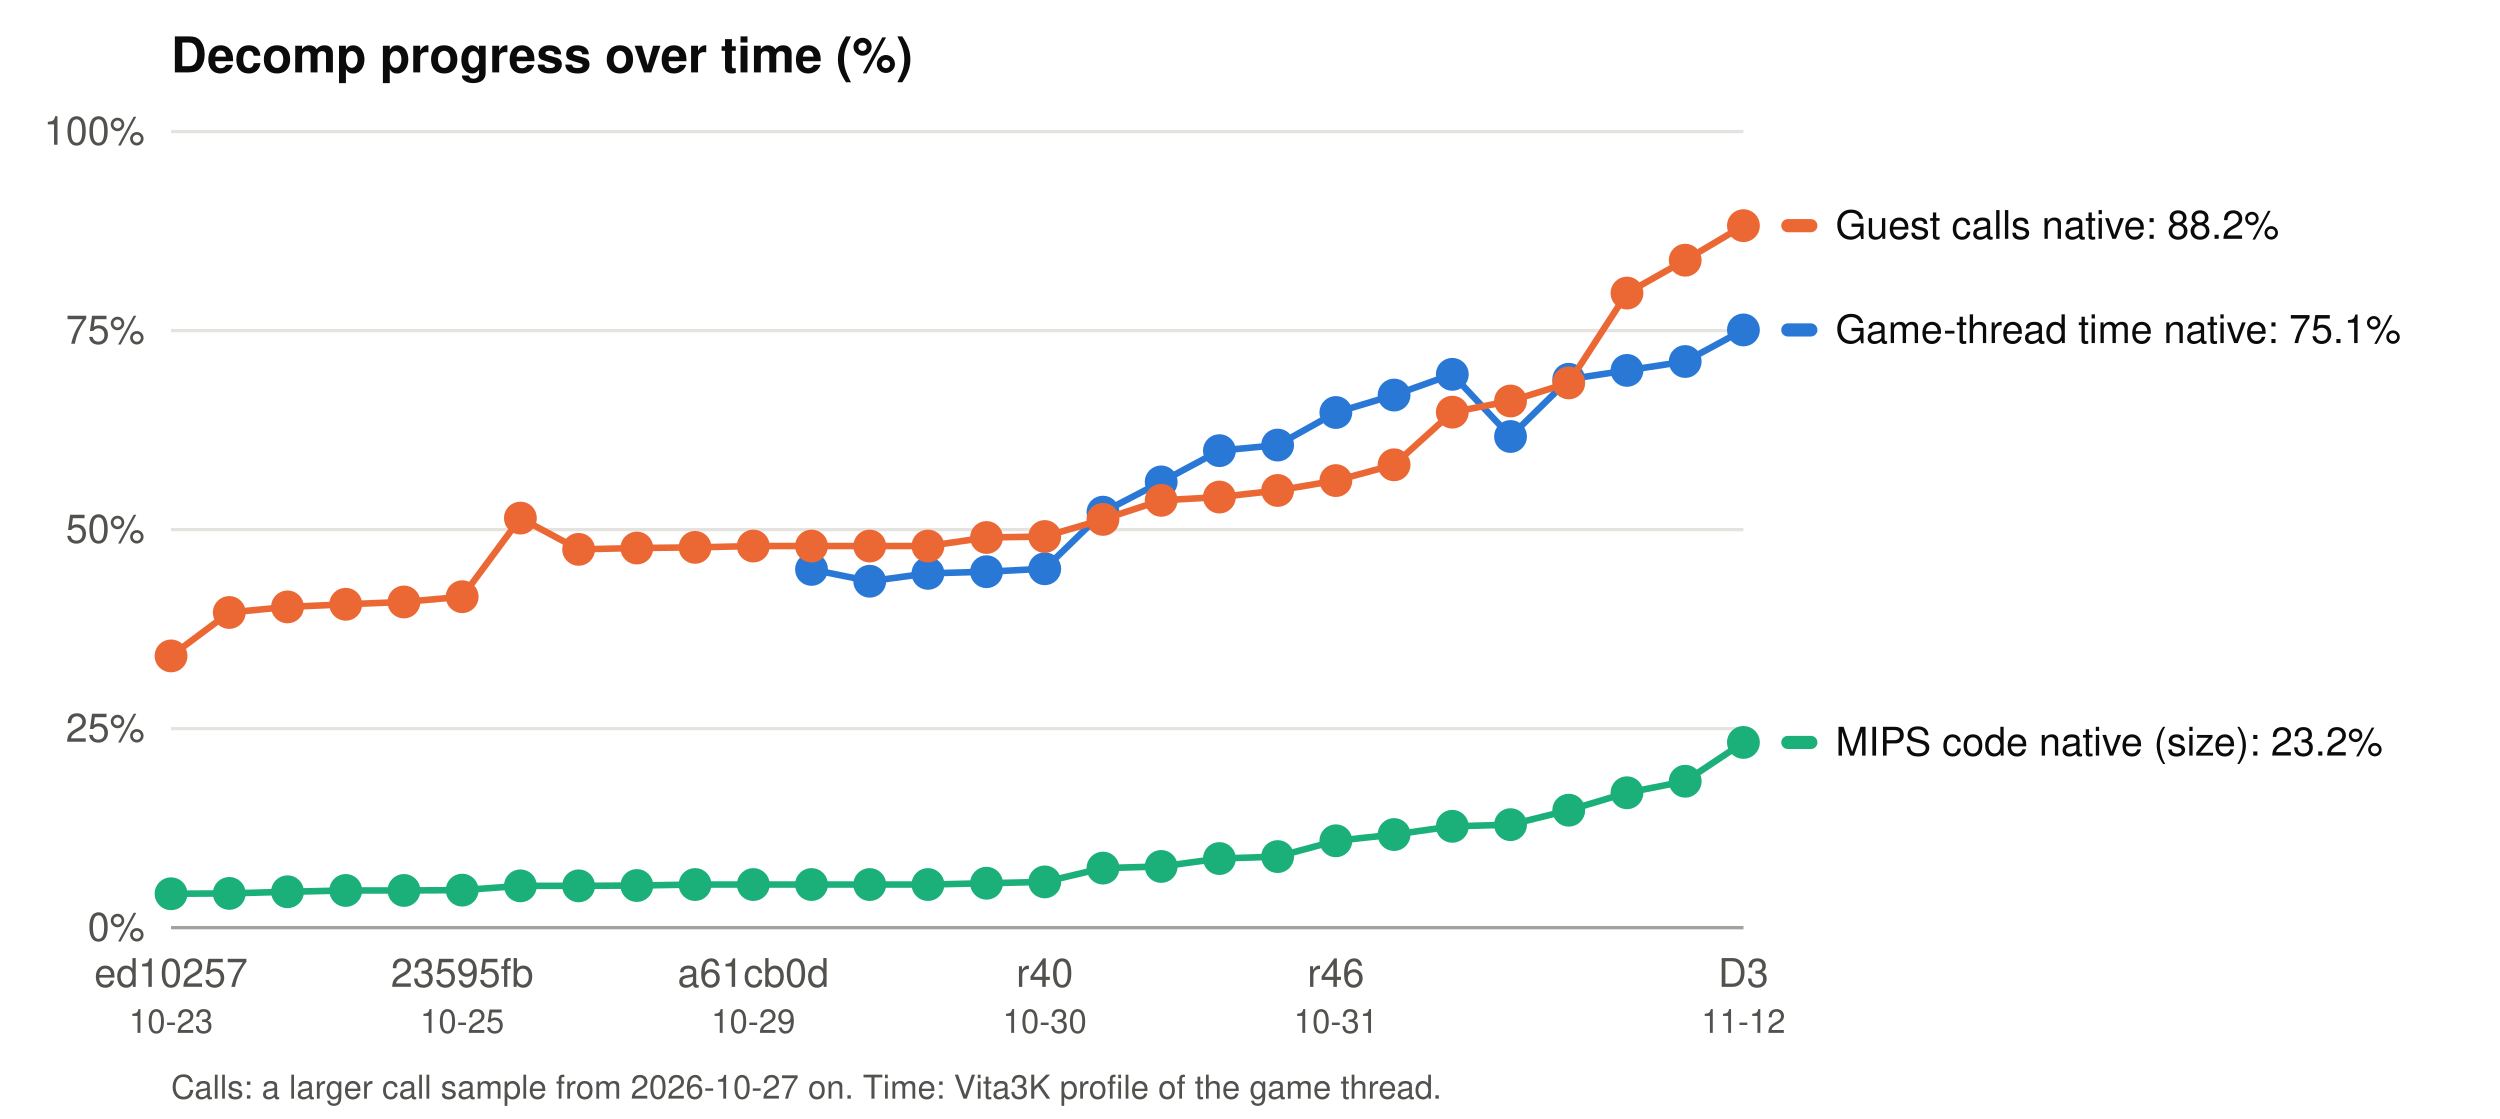
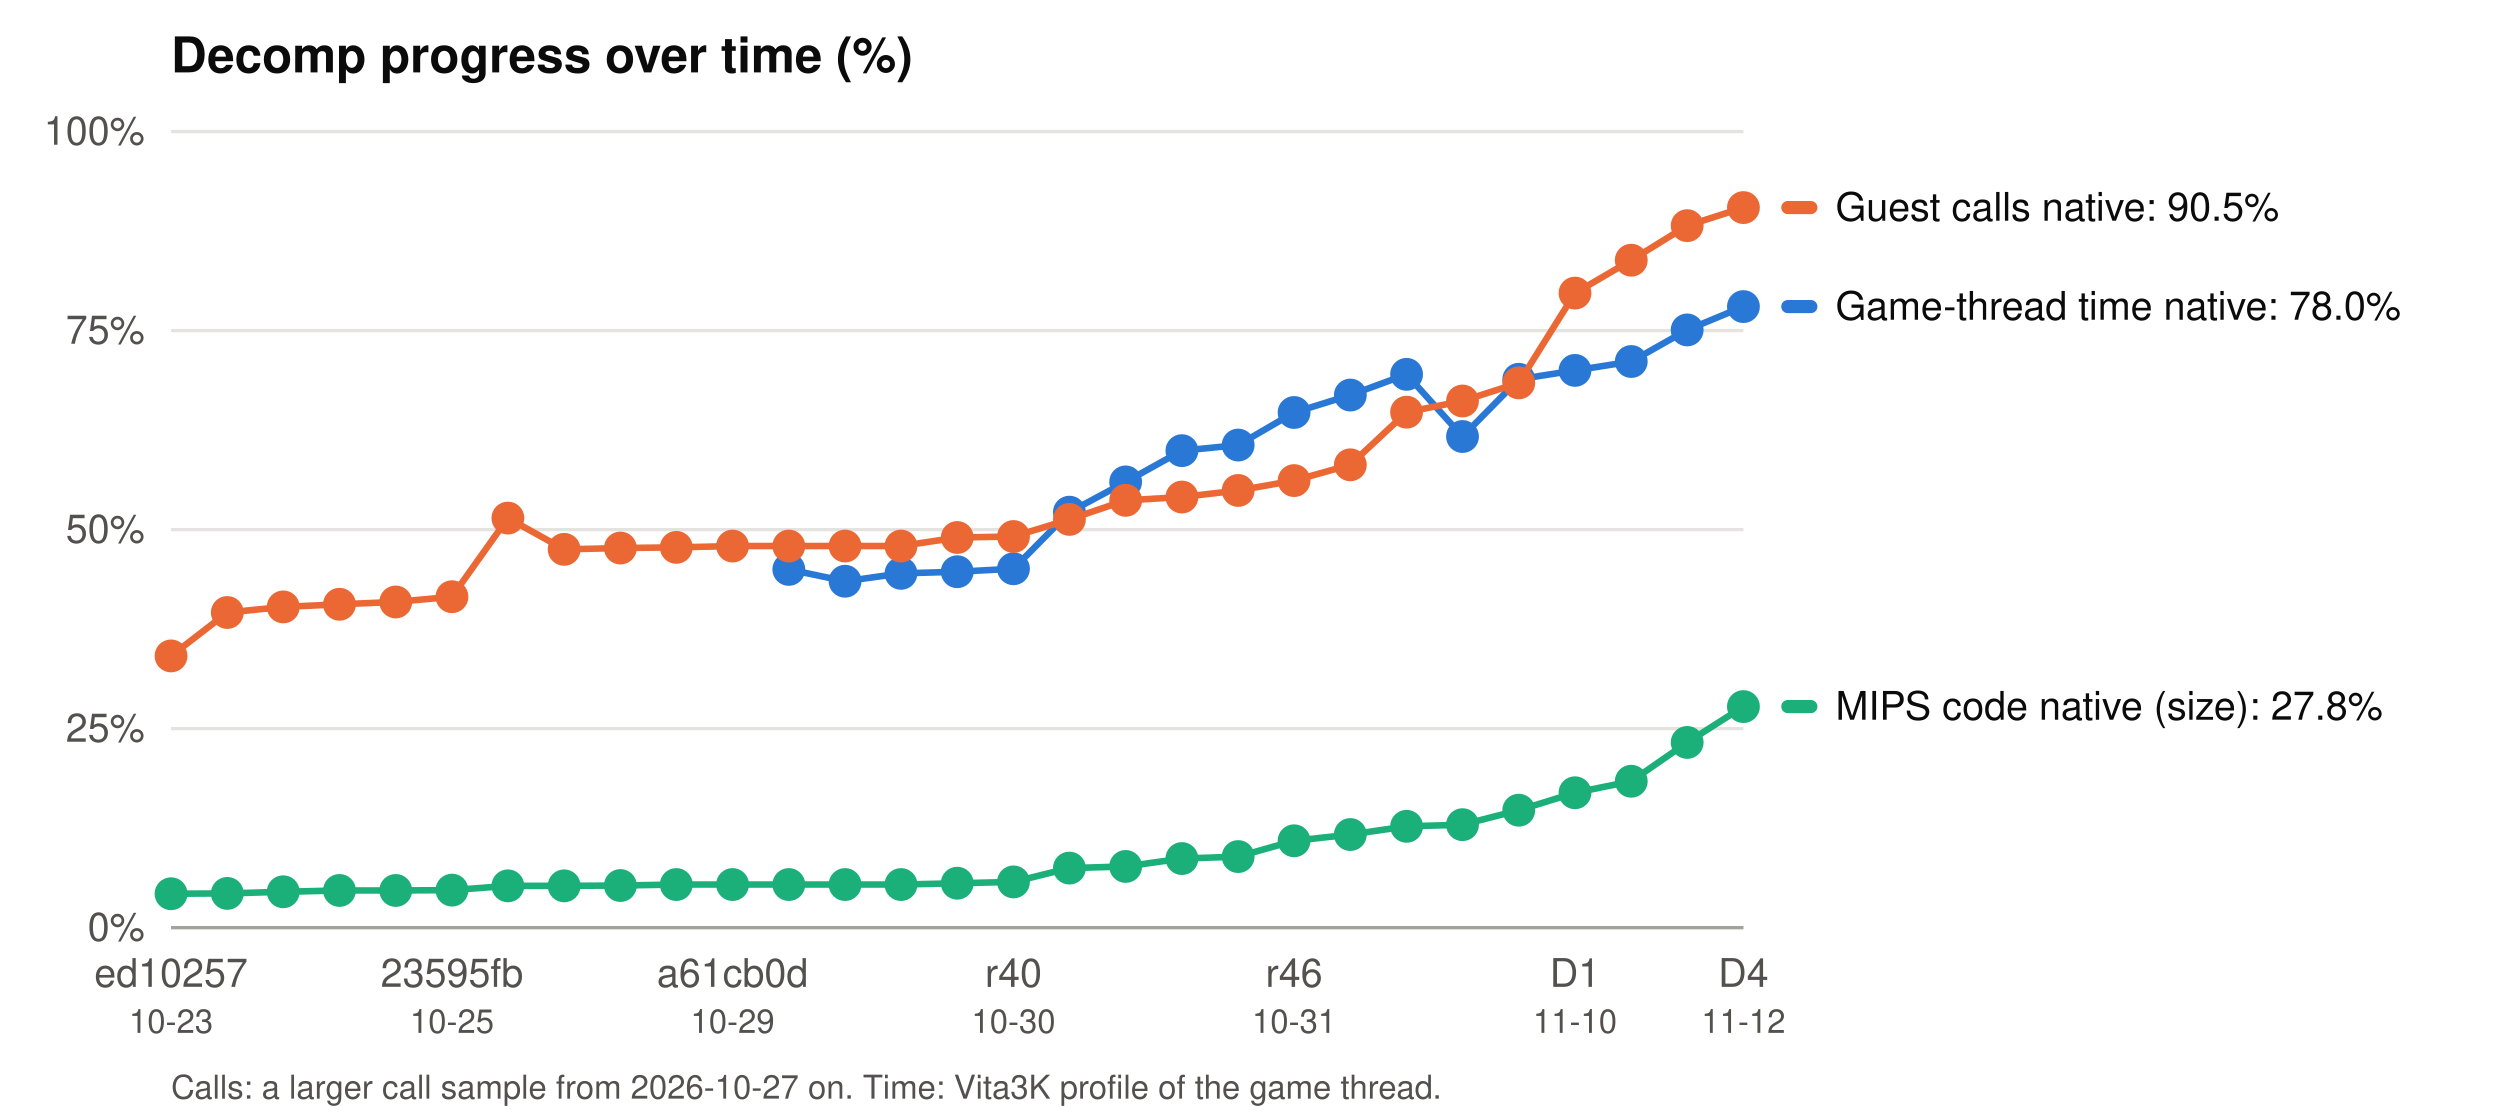
<svg xmlns="http://www.w3.org/2000/svg" width="760" height="340" viewBox="0 0 760 340" font-family="-apple-system, Helvetica, Arial, sans-serif" font-size="12">
  <style>svg{background:#fcfcfb} .t1{fill:#0b0b0b} .t2{fill:#52514e} .g{stroke:#e4e3df} .ax{stroke:#a3a29c} .ring{stroke:#fcfcfb} .s0{stroke:#2a78d6;fill:#2a78d6} .s1{stroke:#eb6834;fill:#eb6834} .s2{stroke:#1baf7a;fill:#1baf7a} @media (prefers-color-scheme: dark){svg{background:#1a1a19} .t1{fill:#f0efec} .t2{fill:#c3c2b7} .g{stroke:#383835} .ax{stroke:#6b6a65} .ring{stroke:#1a1a19} .s0{stroke:#3987e5;fill:#3987e5} .s1{stroke:#d95926;fill:#d95926} .s2{stroke:#199e70;fill:#199e70}}</style>
  <rect width="760" height="340" style="fill:none" />
  <text class="t1" x="52" y="22" font-size="15" font-weight="600">Decomp progress over time (%)</text>
  <line class="g" x1="52" x2="530" y1="282.0" y2="282.0" stroke-width="1" />
  <text class="t2" x="44" y="282.0" text-anchor="end" dy="4">0%</text>
  <line class="g" x1="52" x2="530" y1="221.5" y2="221.5" stroke-width="1" />
  <text class="t2" x="44" y="221.5" text-anchor="end" dy="4">25%</text>
  <line class="g" x1="52" x2="530" y1="161.0" y2="161.0" stroke-width="1" />
  <text class="t2" x="44" y="161.0" text-anchor="end" dy="4">50%</text>
  <line class="g" x1="52" x2="530" y1="100.5" y2="100.5" stroke-width="1" />
  <text class="t2" x="44" y="100.5" text-anchor="end" dy="4">75%</text>
  <line class="g" x1="52" x2="530" y1="40.0" y2="40.0" stroke-width="1" />
  <text class="t2" x="44" y="40.0" text-anchor="end" dy="4">100%</text>
  <line class="ax" x1="52" x2="530" y1="282.0" y2="282.0" stroke-width="1" />
  <text class="t2" x="52.0" y="300" text-anchor="middle">ed10257</text>
  <text class="t2" x="52.0" y="314" text-anchor="middle" font-size="10">10-23</text>
-   <text class="t2" x="140.5" y="300" text-anchor="middle">23595fb</text>
-   <text class="t2" x="140.5" y="314" text-anchor="middle" font-size="10">10-25</text>
-   <text class="t2" x="229.0" y="300" text-anchor="middle">a61cb0d</text>
-   <text class="t2" x="229.0" y="314" text-anchor="middle" font-size="10">10-29</text>
-   <text class="t2" x="317.6" y="300" text-anchor="middle">r40</text>
-   <text class="t2" x="317.6" y="314" text-anchor="middle" font-size="10">10-30</text>
-   <text class="t2" x="406.1" y="300" text-anchor="middle">r46</text>
-   <text class="t2" x="406.1" y="314" text-anchor="middle" font-size="10">10-31</text>
-   <text class="t2" x="530.0" y="300" text-anchor="middle">D3</text>
+   <text class="t2" x="137.4" y="300" text-anchor="middle">23595fb</text>
+   <text class="t2" x="137.4" y="314" text-anchor="middle" font-size="10">10-25</text>
+   <text class="t2" x="222.7" y="300" text-anchor="middle">a61cb0d</text>
+   <text class="t2" x="222.7" y="314" text-anchor="middle" font-size="10">10-29</text>
+   <text class="t2" x="308.1" y="300" text-anchor="middle">r40</text>
+   <text class="t2" x="308.1" y="314" text-anchor="middle" font-size="10">10-30</text>
+   <text class="t2" x="393.4" y="300" text-anchor="middle">r46</text>
+   <text class="t2" x="393.4" y="314" text-anchor="middle" font-size="10">10-31</text>
+   <text class="t2" x="478.8" y="300" text-anchor="middle">D1</text>
+   <text class="t2" x="478.8" y="314" text-anchor="middle" font-size="10">11-10</text>
+   <text class="t2" x="530.0" y="300" text-anchor="middle">D4</text>
  <text class="t2" x="530.0" y="314" text-anchor="middle" font-size="10">11-12</text>
-   <polyline class="s0" fill="none" style="fill:none" stroke-width="2" stroke-linejoin="round" points="246.7,173.1 264.4,176.7 282.1,174.3 299.9,173.8 317.6,172.9 335.3,155.7 353.0,146.5 370.7,137.0 388.4,135.3 406.1,125.4 423.8,120.1 441.5,113.8 459.2,132.7 476.9,115.3 494.6,112.6 512.3,109.9 530.0,100.3" />
-   <circle class="s0 ring" cx="246.7" cy="173.1" r="4" stroke-width="2" />
-   <circle class="s0 ring" cx="264.4" cy="176.7" r="4" stroke-width="2" />
-   <circle class="s0 ring" cx="282.1" cy="174.3" r="4" stroke-width="2" />
-   <circle class="s0 ring" cx="299.9" cy="173.8" r="4" stroke-width="2" />
-   <circle class="s0 ring" cx="317.6" cy="172.9" r="4" stroke-width="2" />
-   <circle class="s0 ring" cx="335.3" cy="155.7" r="4" stroke-width="2" />
-   <circle class="s0 ring" cx="353.0" cy="146.5" r="4" stroke-width="2" />
-   <circle class="s0 ring" cx="370.7" cy="137.0" r="4" stroke-width="2" />
-   <circle class="s0 ring" cx="388.4" cy="135.3" r="4" stroke-width="2" />
-   <circle class="s0 ring" cx="406.1" cy="125.4" r="4" stroke-width="2" />
-   <circle class="s0 ring" cx="423.8" cy="120.1" r="4" stroke-width="2" />
-   <circle class="s0 ring" cx="441.5" cy="113.8" r="4" stroke-width="2" />
-   <circle class="s0 ring" cx="459.2" cy="132.7" r="4" stroke-width="2" />
-   <circle class="s0 ring" cx="476.9" cy="115.3" r="4" stroke-width="2" />
-   <circle class="s0 ring" cx="494.6" cy="112.6" r="4" stroke-width="2" />
-   <circle class="s0 ring" cx="512.3" cy="109.9" r="4" stroke-width="2" />
-   <circle class="s0 ring" cx="530.0" cy="100.3" r="4" stroke-width="2" />
-   <polyline class="s1" fill="none" style="fill:none" stroke-width="2" stroke-linejoin="round" points="52.0,199.4 69.7,186.2 87.4,184.5 105.1,183.7 122.8,183.0 140.5,181.4 158.2,157.5 175.9,167.0 193.6,166.6 211.3,166.4 229.0,166.0 246.7,166.0 264.4,166.0 282.1,166.0 299.9,163.4 317.6,163.1 335.3,157.9 353.0,152.1 370.7,151.1 388.4,149.1 406.1,146.1 423.8,141.3 441.5,125.3 459.2,121.9 476.9,116.4 494.6,89.1 512.3,79.1 530.0,68.6" />
+   <polyline class="s0" fill="none" style="fill:none" stroke-width="2" stroke-linejoin="round" points="239.8,173.1 256.9,176.7 273.9,174.3 291.0,173.8 308.1,172.9 325.1,155.7 342.2,146.5 359.3,137.0 376.4,135.3 393.4,125.4 410.5,120.1 427.6,113.8 444.6,132.7 461.7,115.3 478.8,112.6 495.9,109.9 512.9,100.3 530.0,93.2" />
+   <circle class="s0 ring" cx="239.8" cy="173.1" r="4" stroke-width="2" />
+   <circle class="s0 ring" cx="256.9" cy="176.7" r="4" stroke-width="2" />
+   <circle class="s0 ring" cx="273.9" cy="174.3" r="4" stroke-width="2" />
+   <circle class="s0 ring" cx="291.0" cy="173.8" r="4" stroke-width="2" />
+   <circle class="s0 ring" cx="308.1" cy="172.9" r="4" stroke-width="2" />
+   <circle class="s0 ring" cx="325.1" cy="155.7" r="4" stroke-width="2" />
+   <circle class="s0 ring" cx="342.2" cy="146.5" r="4" stroke-width="2" />
+   <circle class="s0 ring" cx="359.3" cy="137.0" r="4" stroke-width="2" />
+   <circle class="s0 ring" cx="376.4" cy="135.3" r="4" stroke-width="2" />
+   <circle class="s0 ring" cx="393.4" cy="125.4" r="4" stroke-width="2" />
+   <circle class="s0 ring" cx="410.5" cy="120.1" r="4" stroke-width="2" />
+   <circle class="s0 ring" cx="427.6" cy="113.8" r="4" stroke-width="2" />
+   <circle class="s0 ring" cx="444.6" cy="132.7" r="4" stroke-width="2" />
+   <circle class="s0 ring" cx="461.7" cy="115.3" r="4" stroke-width="2" />
+   <circle class="s0 ring" cx="478.8" cy="112.6" r="4" stroke-width="2" />
+   <circle class="s0 ring" cx="495.9" cy="109.9" r="4" stroke-width="2" />
+   <circle class="s0 ring" cx="512.9" cy="100.3" r="4" stroke-width="2" />
+   <circle class="s0 ring" cx="530.0" cy="93.2" r="4" stroke-width="2" />
+   <polyline class="s1" fill="none" style="fill:none" stroke-width="2" stroke-linejoin="round" points="52.0,199.4 69.1,186.2 86.1,184.5 103.2,183.7 120.3,183.0 137.4,181.4 154.4,157.5 171.5,167.0 188.6,166.6 205.6,166.4 222.7,166.0 239.8,166.0 256.9,166.0 273.9,166.0 291.0,163.4 308.1,163.1 325.1,157.9 342.2,152.1 359.3,151.1 376.4,149.1 393.4,146.1 410.5,141.3 427.6,125.3 444.6,121.9 461.7,116.4 478.8,89.1 495.9,79.1 512.9,68.6 530.0,63.1" />
  <circle class="s1 ring" cx="52.0" cy="199.4" r="4" stroke-width="2" />
-   <circle class="s1 ring" cx="69.7" cy="186.2" r="4" stroke-width="2" />
-   <circle class="s1 ring" cx="87.4" cy="184.5" r="4" stroke-width="2" />
-   <circle class="s1 ring" cx="105.1" cy="183.7" r="4" stroke-width="2" />
-   <circle class="s1 ring" cx="122.8" cy="183.0" r="4" stroke-width="2" />
-   <circle class="s1 ring" cx="140.5" cy="181.4" r="4" stroke-width="2" />
-   <circle class="s1 ring" cx="158.2" cy="157.5" r="4" stroke-width="2" />
-   <circle class="s1 ring" cx="175.9" cy="167.0" r="4" stroke-width="2" />
-   <circle class="s1 ring" cx="193.6" cy="166.6" r="4" stroke-width="2" />
-   <circle class="s1 ring" cx="211.3" cy="166.4" r="4" stroke-width="2" />
-   <circle class="s1 ring" cx="229.0" cy="166.0" r="4" stroke-width="2" />
-   <circle class="s1 ring" cx="246.7" cy="166.0" r="4" stroke-width="2" />
-   <circle class="s1 ring" cx="264.4" cy="166.0" r="4" stroke-width="2" />
-   <circle class="s1 ring" cx="282.1" cy="166.0" r="4" stroke-width="2" />
-   <circle class="s1 ring" cx="299.9" cy="163.4" r="4" stroke-width="2" />
-   <circle class="s1 ring" cx="317.6" cy="163.1" r="4" stroke-width="2" />
-   <circle class="s1 ring" cx="335.3" cy="157.9" r="4" stroke-width="2" />
-   <circle class="s1 ring" cx="353.0" cy="152.1" r="4" stroke-width="2" />
-   <circle class="s1 ring" cx="370.7" cy="151.1" r="4" stroke-width="2" />
-   <circle class="s1 ring" cx="388.4" cy="149.1" r="4" stroke-width="2" />
-   <circle class="s1 ring" cx="406.1" cy="146.1" r="4" stroke-width="2" />
-   <circle class="s1 ring" cx="423.8" cy="141.3" r="4" stroke-width="2" />
-   <circle class="s1 ring" cx="441.5" cy="125.3" r="4" stroke-width="2" />
-   <circle class="s1 ring" cx="459.2" cy="121.9" r="4" stroke-width="2" />
-   <circle class="s1 ring" cx="476.9" cy="116.4" r="4" stroke-width="2" />
-   <circle class="s1 ring" cx="494.6" cy="89.1" r="4" stroke-width="2" />
-   <circle class="s1 ring" cx="512.3" cy="79.1" r="4" stroke-width="2" />
-   <circle class="s1 ring" cx="530.0" cy="68.6" r="4" stroke-width="2" />
-   <polyline class="s2" fill="none" style="fill:none" stroke-width="2" stroke-linejoin="round" points="52.0,271.7 69.7,271.6 87.4,271.1 105.1,270.7 122.8,270.7 140.5,270.6 158.2,269.3 175.9,269.3 193.6,269.2 211.3,268.9 229.0,268.9 246.7,268.9 264.4,268.9 282.1,268.9 299.9,268.5 317.6,268.1 335.3,263.9 353.0,263.4 370.7,261.0 388.4,260.4 406.1,255.6 423.8,253.7 441.5,251.2 459.2,250.7 476.9,246.3 494.6,241.0 512.3,237.5 530.0,225.7" />
+   <circle class="s1 ring" cx="69.1" cy="186.2" r="4" stroke-width="2" />
+   <circle class="s1 ring" cx="86.1" cy="184.5" r="4" stroke-width="2" />
+   <circle class="s1 ring" cx="103.2" cy="183.7" r="4" stroke-width="2" />
+   <circle class="s1 ring" cx="120.3" cy="183.0" r="4" stroke-width="2" />
+   <circle class="s1 ring" cx="137.4" cy="181.4" r="4" stroke-width="2" />
+   <circle class="s1 ring" cx="154.4" cy="157.5" r="4" stroke-width="2" />
+   <circle class="s1 ring" cx="171.5" cy="167.0" r="4" stroke-width="2" />
+   <circle class="s1 ring" cx="188.6" cy="166.6" r="4" stroke-width="2" />
+   <circle class="s1 ring" cx="205.6" cy="166.4" r="4" stroke-width="2" />
+   <circle class="s1 ring" cx="222.7" cy="166.0" r="4" stroke-width="2" />
+   <circle class="s1 ring" cx="239.8" cy="166.0" r="4" stroke-width="2" />
+   <circle class="s1 ring" cx="256.9" cy="166.0" r="4" stroke-width="2" />
+   <circle class="s1 ring" cx="273.9" cy="166.0" r="4" stroke-width="2" />
+   <circle class="s1 ring" cx="291.0" cy="163.4" r="4" stroke-width="2" />
+   <circle class="s1 ring" cx="308.1" cy="163.1" r="4" stroke-width="2" />
+   <circle class="s1 ring" cx="325.1" cy="157.9" r="4" stroke-width="2" />
+   <circle class="s1 ring" cx="342.2" cy="152.1" r="4" stroke-width="2" />
+   <circle class="s1 ring" cx="359.3" cy="151.1" r="4" stroke-width="2" />
+   <circle class="s1 ring" cx="376.4" cy="149.1" r="4" stroke-width="2" />
+   <circle class="s1 ring" cx="393.4" cy="146.1" r="4" stroke-width="2" />
+   <circle class="s1 ring" cx="410.5" cy="141.3" r="4" stroke-width="2" />
+   <circle class="s1 ring" cx="427.6" cy="125.3" r="4" stroke-width="2" />
+   <circle class="s1 ring" cx="444.6" cy="121.9" r="4" stroke-width="2" />
+   <circle class="s1 ring" cx="461.7" cy="116.4" r="4" stroke-width="2" />
+   <circle class="s1 ring" cx="478.8" cy="89.1" r="4" stroke-width="2" />
+   <circle class="s1 ring" cx="495.9" cy="79.1" r="4" stroke-width="2" />
+   <circle class="s1 ring" cx="512.9" cy="68.6" r="4" stroke-width="2" />
+   <circle class="s1 ring" cx="530.0" cy="63.1" r="4" stroke-width="2" />
+   <polyline class="s2" fill="none" style="fill:none" stroke-width="2" stroke-linejoin="round" points="52.0,271.7 69.1,271.6 86.1,271.1 103.2,270.7 120.3,270.7 137.4,270.6 154.4,269.3 171.5,269.3 188.6,269.2 205.6,268.9 222.7,268.9 239.8,268.9 256.9,268.9 273.9,268.9 291.0,268.5 308.1,268.1 325.1,263.9 342.2,263.4 359.3,261.0 376.4,260.4 393.4,255.6 410.5,253.7 427.6,251.2 444.6,250.7 461.7,246.3 478.8,241.0 495.9,237.5 512.9,225.7 530.0,214.8" />
  <circle class="s2 ring" cx="52.0" cy="271.7" r="4" stroke-width="2" />
-   <circle class="s2 ring" cx="69.7" cy="271.6" r="4" stroke-width="2" />
-   <circle class="s2 ring" cx="87.4" cy="271.1" r="4" stroke-width="2" />
-   <circle class="s2 ring" cx="105.1" cy="270.7" r="4" stroke-width="2" />
-   <circle class="s2 ring" cx="122.8" cy="270.7" r="4" stroke-width="2" />
-   <circle class="s2 ring" cx="140.5" cy="270.6" r="4" stroke-width="2" />
-   <circle class="s2 ring" cx="158.2" cy="269.3" r="4" stroke-width="2" />
-   <circle class="s2 ring" cx="175.9" cy="269.3" r="4" stroke-width="2" />
-   <circle class="s2 ring" cx="193.6" cy="269.2" r="4" stroke-width="2" />
-   <circle class="s2 ring" cx="211.3" cy="268.9" r="4" stroke-width="2" />
-   <circle class="s2 ring" cx="229.0" cy="268.9" r="4" stroke-width="2" />
-   <circle class="s2 ring" cx="246.7" cy="268.9" r="4" stroke-width="2" />
-   <circle class="s2 ring" cx="264.4" cy="268.9" r="4" stroke-width="2" />
-   <circle class="s2 ring" cx="282.1" cy="268.9" r="4" stroke-width="2" />
-   <circle class="s2 ring" cx="299.9" cy="268.5" r="4" stroke-width="2" />
-   <circle class="s2 ring" cx="317.6" cy="268.1" r="4" stroke-width="2" />
-   <circle class="s2 ring" cx="335.3" cy="263.9" r="4" stroke-width="2" />
-   <circle class="s2 ring" cx="353.0" cy="263.4" r="4" stroke-width="2" />
-   <circle class="s2 ring" cx="370.7" cy="261.0" r="4" stroke-width="2" />
-   <circle class="s2 ring" cx="388.4" cy="260.4" r="4" stroke-width="2" />
-   <circle class="s2 ring" cx="406.1" cy="255.6" r="4" stroke-width="2" />
-   <circle class="s2 ring" cx="423.8" cy="253.7" r="4" stroke-width="2" />
-   <circle class="s2 ring" cx="441.5" cy="251.2" r="4" stroke-width="2" />
-   <circle class="s2 ring" cx="459.2" cy="250.7" r="4" stroke-width="2" />
-   <circle class="s2 ring" cx="476.9" cy="246.3" r="4" stroke-width="2" />
-   <circle class="s2 ring" cx="494.6" cy="241.0" r="4" stroke-width="2" />
-   <circle class="s2 ring" cx="512.3" cy="237.5" r="4" stroke-width="2" />
-   <circle class="s2 ring" cx="530.0" cy="225.7" r="4" stroke-width="2" />
-   <rect class="s1" x="542" y="67.1" width="10" height="3" rx="1.5" />
-   <text class="t1" x="558" y="68.6" dy="4">Guest calls native: 88.2%</text>
-   <rect class="s0" x="542" y="98.8" width="10" height="3" rx="1.5" />
-   <text class="t1" x="558" y="100.3" dy="4">Game-thread time native: 75.1%</text>
-   <rect class="s2" x="542" y="224.2" width="10" height="3" rx="1.5" />
-   <text class="t1" x="558" y="225.7" dy="4">MIPS code native (size): 23.2%</text>
+   <circle class="s2 ring" cx="69.1" cy="271.6" r="4" stroke-width="2" />
+   <circle class="s2 ring" cx="86.1" cy="271.1" r="4" stroke-width="2" />
+   <circle class="s2 ring" cx="103.2" cy="270.7" r="4" stroke-width="2" />
+   <circle class="s2 ring" cx="120.3" cy="270.7" r="4" stroke-width="2" />
+   <circle class="s2 ring" cx="137.4" cy="270.6" r="4" stroke-width="2" />
+   <circle class="s2 ring" cx="154.4" cy="269.3" r="4" stroke-width="2" />
+   <circle class="s2 ring" cx="171.5" cy="269.3" r="4" stroke-width="2" />
+   <circle class="s2 ring" cx="188.6" cy="269.2" r="4" stroke-width="2" />
+   <circle class="s2 ring" cx="205.6" cy="268.9" r="4" stroke-width="2" />
+   <circle class="s2 ring" cx="222.7" cy="268.9" r="4" stroke-width="2" />
+   <circle class="s2 ring" cx="239.8" cy="268.9" r="4" stroke-width="2" />
+   <circle class="s2 ring" cx="256.9" cy="268.9" r="4" stroke-width="2" />
+   <circle class="s2 ring" cx="273.9" cy="268.9" r="4" stroke-width="2" />
+   <circle class="s2 ring" cx="291.0" cy="268.5" r="4" stroke-width="2" />
+   <circle class="s2 ring" cx="308.1" cy="268.1" r="4" stroke-width="2" />
+   <circle class="s2 ring" cx="325.1" cy="263.9" r="4" stroke-width="2" />
+   <circle class="s2 ring" cx="342.2" cy="263.4" r="4" stroke-width="2" />
+   <circle class="s2 ring" cx="359.3" cy="261.0" r="4" stroke-width="2" />
+   <circle class="s2 ring" cx="376.4" cy="260.4" r="4" stroke-width="2" />
+   <circle class="s2 ring" cx="393.4" cy="255.6" r="4" stroke-width="2" />
+   <circle class="s2 ring" cx="410.5" cy="253.7" r="4" stroke-width="2" />
+   <circle class="s2 ring" cx="427.6" cy="251.2" r="4" stroke-width="2" />
+   <circle class="s2 ring" cx="444.6" cy="250.7" r="4" stroke-width="2" />
+   <circle class="s2 ring" cx="461.7" cy="246.3" r="4" stroke-width="2" />
+   <circle class="s2 ring" cx="478.8" cy="241.0" r="4" stroke-width="2" />
+   <circle class="s2 ring" cx="495.9" cy="237.5" r="4" stroke-width="2" />
+   <circle class="s2 ring" cx="512.9" cy="225.7" r="4" stroke-width="2" />
+   <circle class="s2 ring" cx="530.0" cy="214.8" r="4" stroke-width="2" />
+   <rect class="s1" x="542" y="61.6" width="10" height="3" rx="1.5" />
+   <text class="t1" x="558" y="63.1" dy="4">Guest calls native: 90.5%</text>
+   <rect class="s0" x="542" y="91.7" width="10" height="3" rx="1.5" />
+   <text class="t1" x="558" y="93.2" dy="4">Game-thread time native: 78.0%</text>
+   <rect class="s2" x="542" y="213.3" width="10" height="3" rx="1.5" />
+   <text class="t1" x="558" y="214.8" dy="4">MIPS code native (size): 27.8%</text>
  <text class="t2" x="52" y="334" font-size="10">Calls: a larger call sample from 2026-10-27 on. Time: Vita3K profile of the game thread.</text>
</svg>
